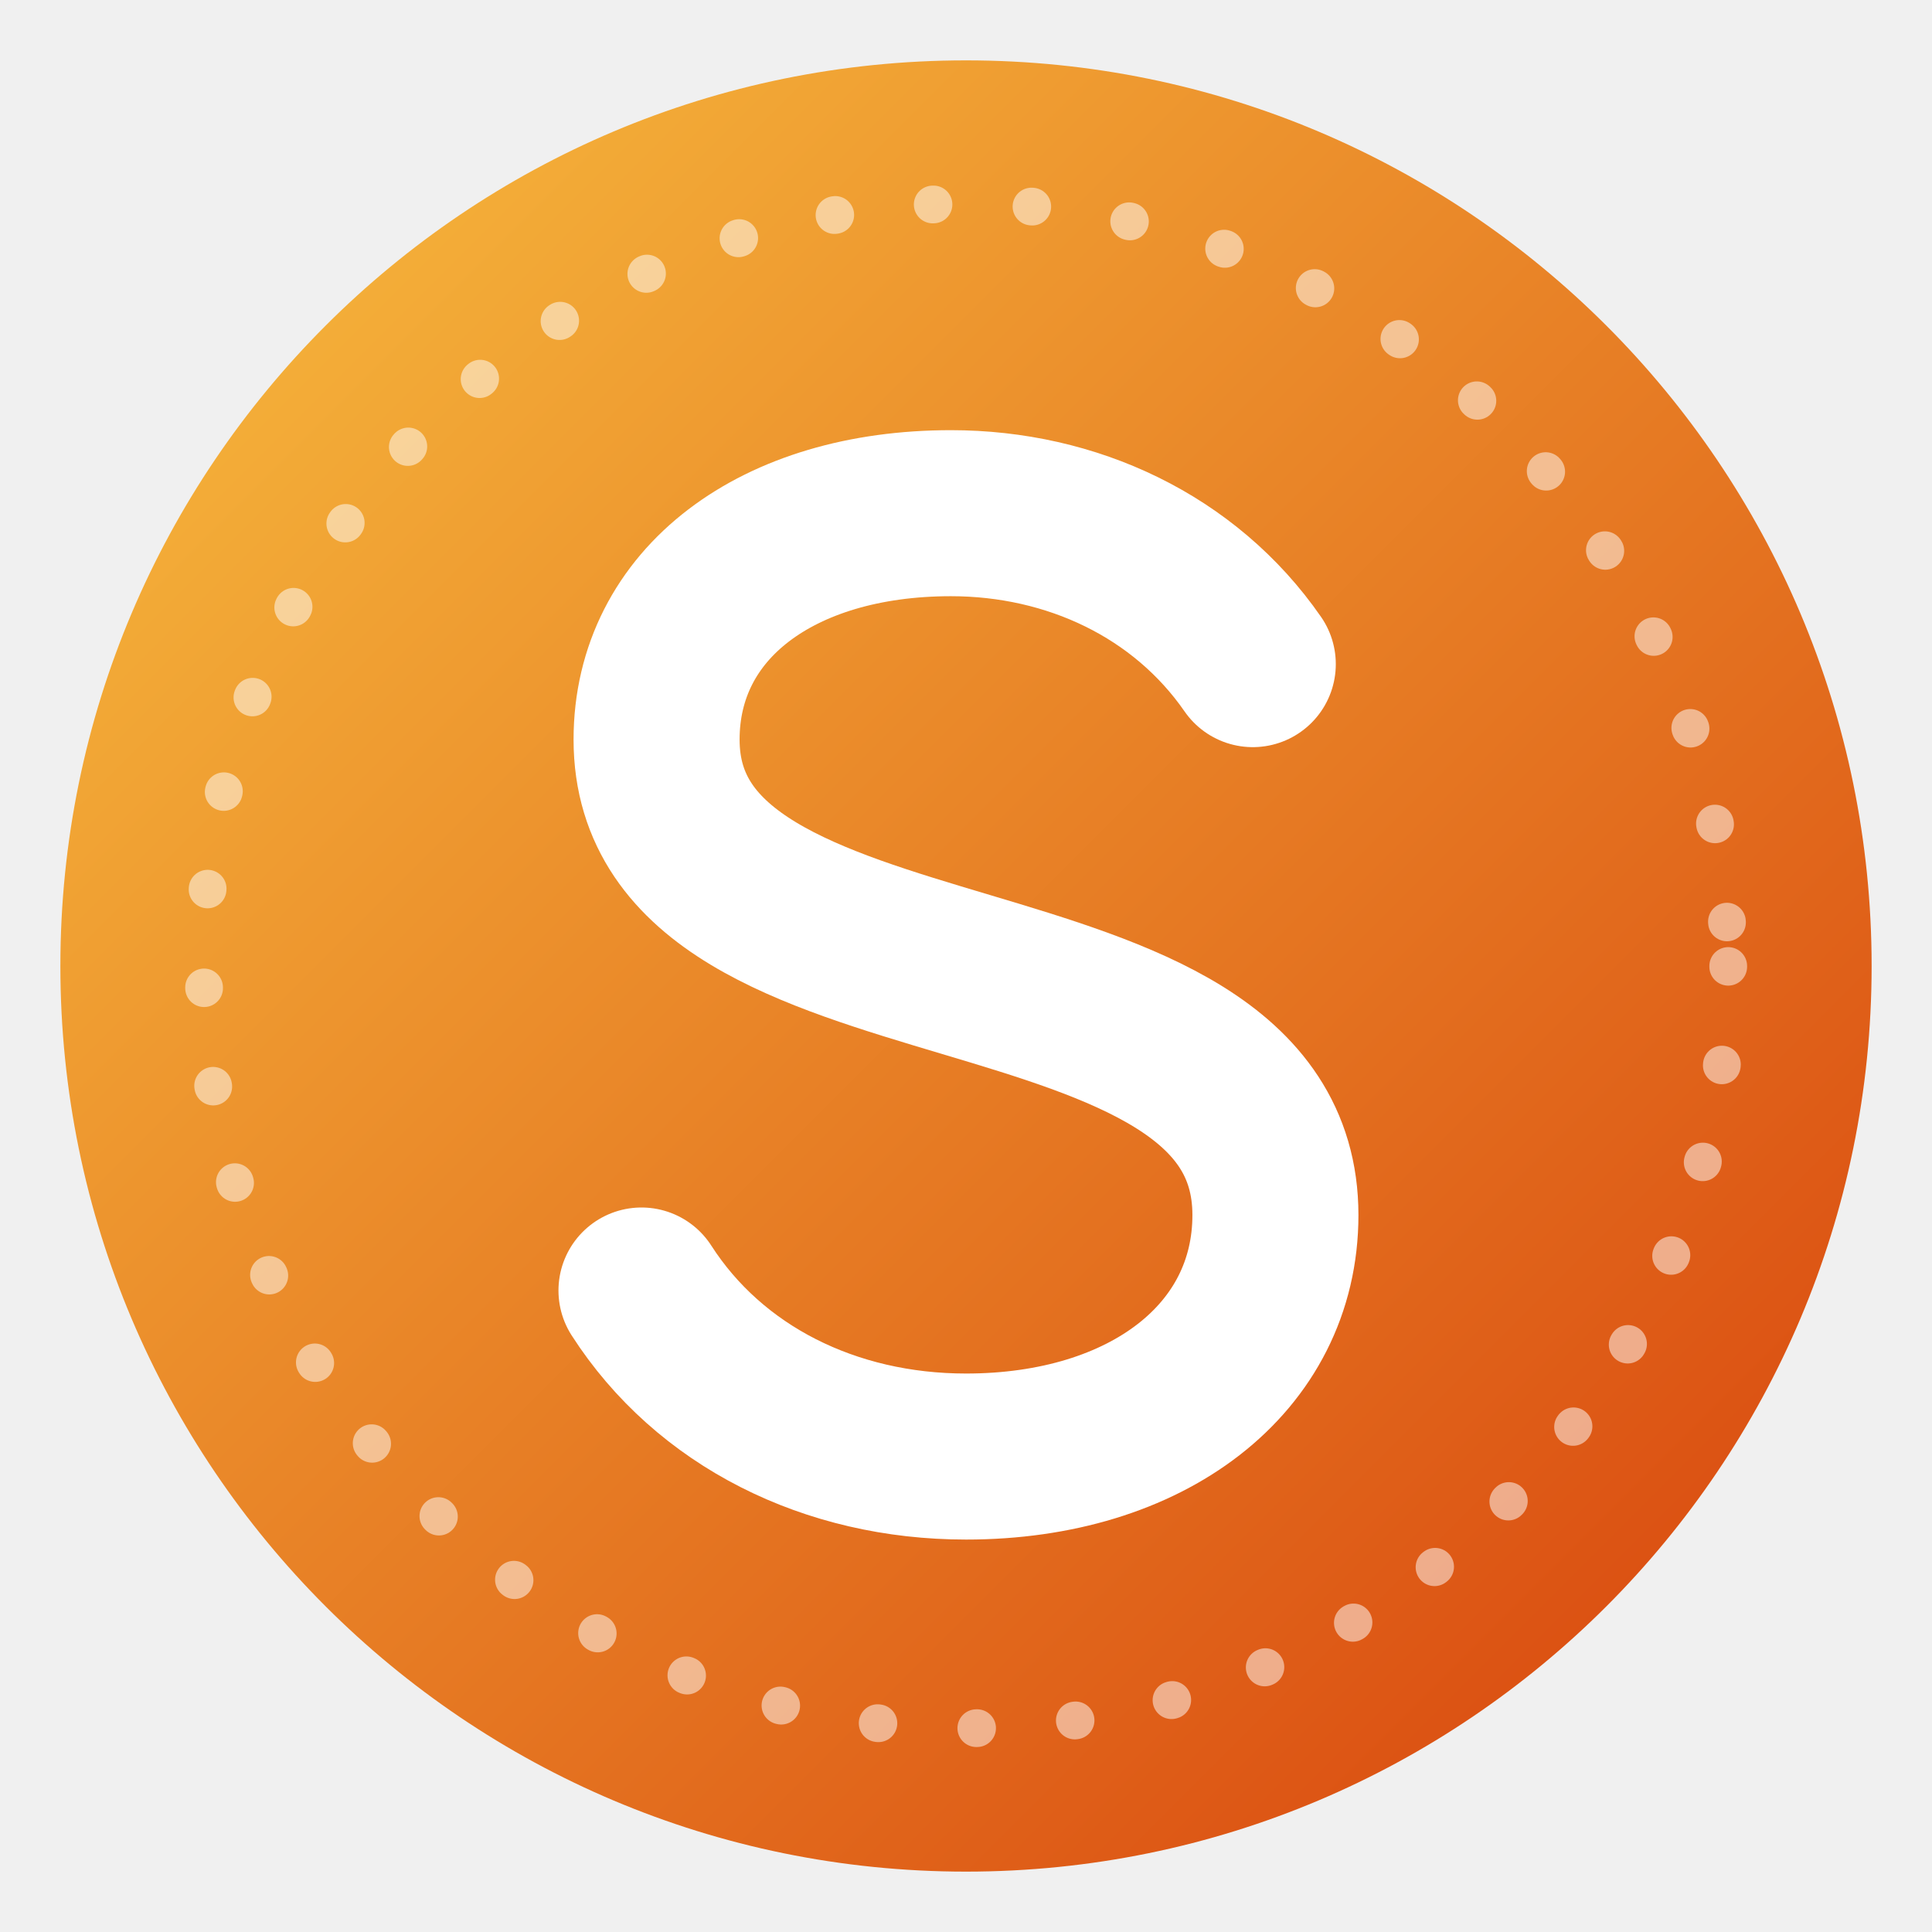
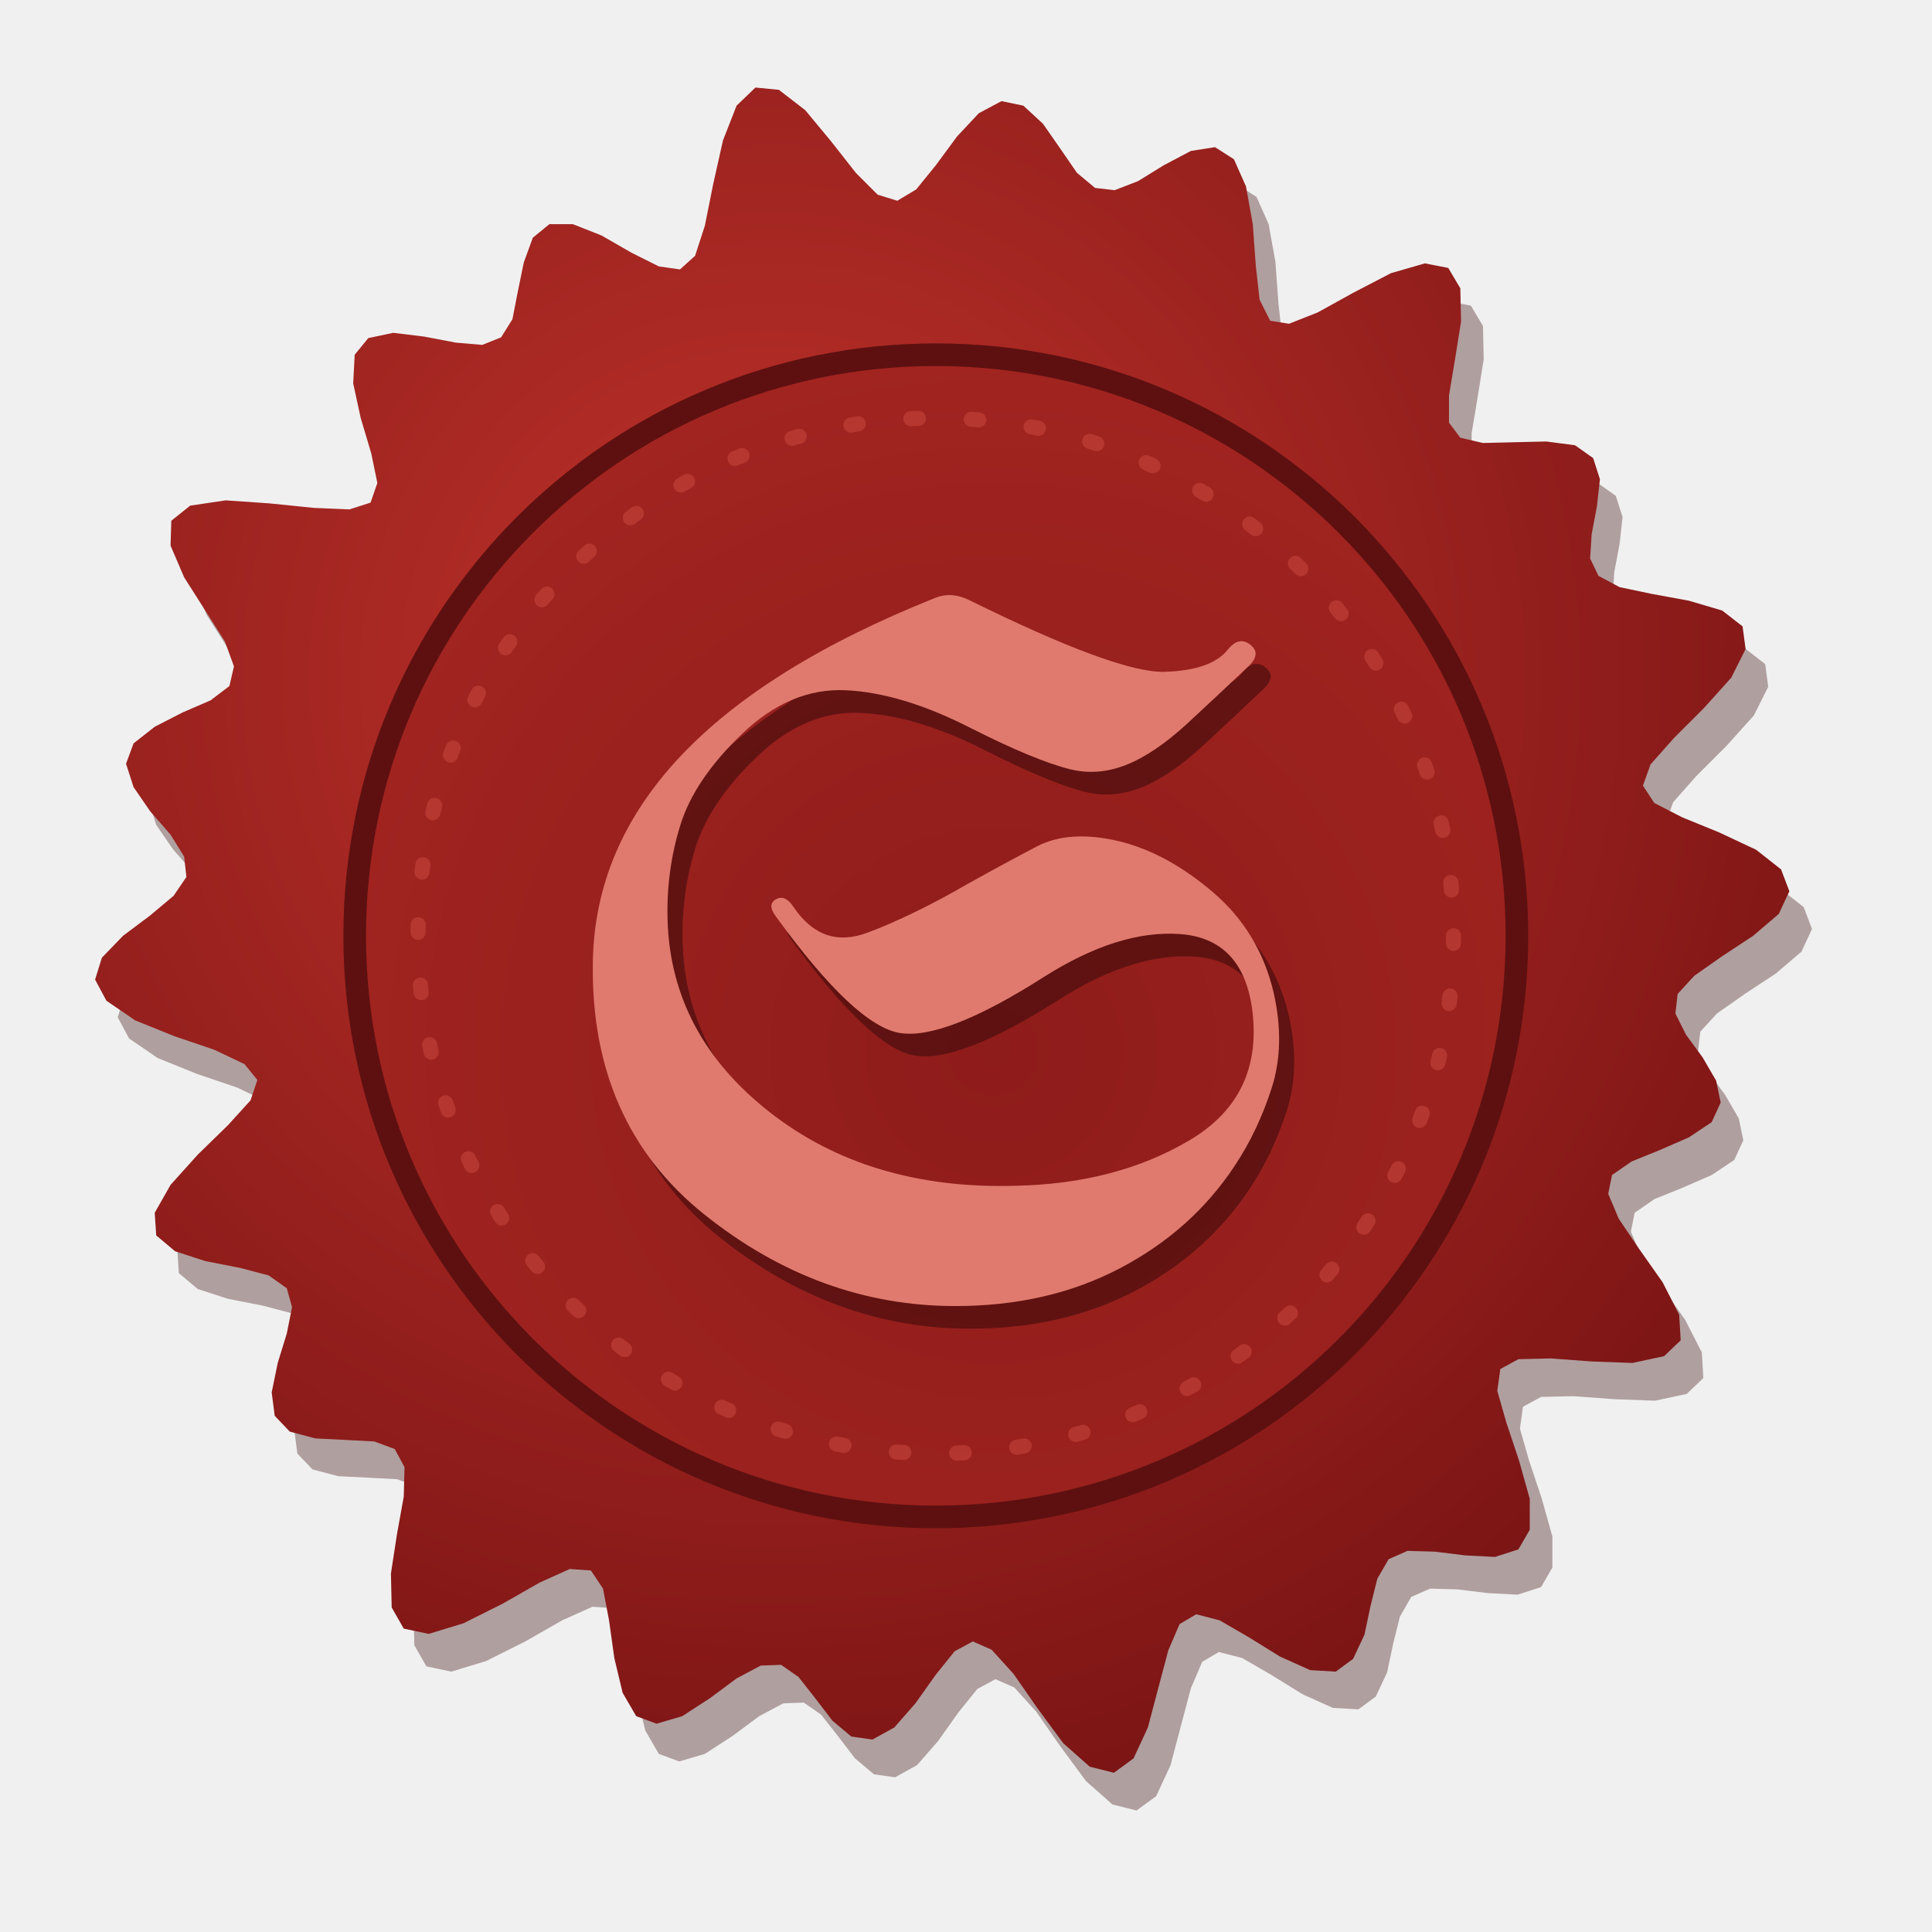
<svg xmlns="http://www.w3.org/2000/svg" viewBox="0 0 256 256" role="img" aria-labelledby="title desc">
  <defs>
-     <linearGradient id="seal" x1="24" y1="24" x2="232" y2="232" gradientUnits="userSpaceOnUse">
-       <stop offset="0" stop-color="#F6B73C" />
-       <stop offset="1" stop-color="#D9480F" />
-     </linearGradient>
+     <radialGradient id="wax" cx="40%" cy="35%" r="70%">
+       <stop offset="0" stop-color="#C0322B" />
+       <stop offset="1" stop-color="#7A1414" />
+     </radialGradient>
+     <radialGradient id="waxIn" cx="55%" cy="60%" r="70%">
+       <stop offset="0" stop-color="#8E1C1A" />
+       <stop offset="1" stop-color="#A42521" />
+     </radialGradient>
  </defs>
  <g>
-     <circle cx="128" cy="128" r="120" fill="url(#seal)" />
-     <circle cx="128" cy="128" r="101" fill="none" stroke="#FFFFFF" stroke-opacity="0.5" stroke-width="5" stroke-linecap="round" stroke-dasharray="0.1 13" />
-     <path d="M166 88c-9-13-24-20-40-20-23 0-39 12-39 30 0 38 82 24 82 63 0 19-17 32-41 32-18 0-34-8-43-22" fill="none" stroke="#FFFFFF" stroke-width="22" stroke-linecap="round" />
+     <path d="M235.3 129.0 L231.2 131.7 L227.5 134.3 L225.3 136.7 L225.0 139.3 L226.4 142.1 L228.6 145.1 L230.4 148.2 L231.0 151.1 L229.8 153.7 L226.8 155.7 L222.9 157.4 L219.2 158.9 L216.6 160.7 L216.1 163.2 L217.5 166.5 L220.2 170.5 L223.3 174.9 L225.5 179.2 L225.7 182.6 L223.5 184.7 L219.3 185.6 L213.9 185.4 L208.5 185.0 L204.2 185.1 L201.8 186.4 L201.4 189.3 L202.6 193.5 L204.3 198.6 L205.7 203.6 L205.7 207.7 L204.2 210.3 L201.1 211.3 L197.2 211.1 L193.1 210.6 L189.5 210.5 L187.0 211.6 L185.5 214.2 L184.6 217.8 L183.8 221.6 L182.3 224.8 L180.0 226.5 L176.6 226.3 L172.6 224.5 L168.4 221.9 L164.6 219.7 L161.5 218.9 L159.3 220.2 L157.8 223.7 L156.5 228.6 L155.1 233.9 L153.2 238.0 L150.6 239.9 L147.4 239.1 L143.9 236.0 L140.5 231.4 L137.3 226.8 L134.4 223.6 L131.9 222.5 L129.5 223.8 L127.0 226.9 L124.3 230.7 L121.5 233.9 L118.6 235.5 L115.8 235.1 L113.3 233.0 L111.0 230.0 L108.8 227.2 L106.5 225.6 L103.8 225.7 L100.6 227.4 L97.1 230.0 L93.4 232.4 L90.0 233.4 L87.3 232.4 L85.5 229.3 L84.4 224.7 L83.7 219.7 L82.9 215.5 L81.3 213.1 L78.5 212.9 L74.5 214.7 L69.6 217.5 L64.4 220.1 L59.8 221.5 L56.5 220.8 L54.9 218.0 L54.8 213.5 L55.6 208.3 L56.5 203.3 L56.6 199.4 L55.3 197.0 L52.6 196.0 L48.8 195.8 L44.8 195.6 L41.4 194.7 L39.4 192.6 L39.0 189.5 L39.8 185.6 L41.0 181.7 L41.7 178.2 L41.0 175.7 L38.6 174.0 L34.8 173.0 L30.2 172.1 L26.2 170.8 L23.7 168.7 L23.5 165.7 L25.6 162.0 L29.2 158.0 L33.2 154.1 L36.2 150.8 L37.1 148.1 L35.4 146.0 L31.4 144.1 L26.1 142.3 L20.9 140.2 L17.1 137.6 L15.6 134.8 L16.5 131.9 L19.3 129.0 L22.9 126.3 L26.0 123.7 L27.7 121.2 L27.4 118.5 L25.6 115.6 L22.9 112.5 L20.7 109.3 L19.7 106.2 L20.7 103.5 L23.5 101.3 L27.2 99.4 L30.9 97.8 L33.4 95.9 L34.0 93.3 L32.8 90.0 L30.2 85.9 L27.4 81.5 L25.6 77.3 L25.7 74.0 L28.2 72.0 L32.9 71.3 L38.7 71.7 L44.6 72.3 L49.3 72.5 L52.1 71.6 L53.0 69.0 L52.2 65.1 L50.8 60.4 L49.8 55.8 L50.0 52.0 L51.8 49.8 L55.1 49.1 L59.2 49.6 L63.4 50.4 L66.9 50.7 L69.4 49.7 L70.9 47.3 L71.6 43.7 L72.4 39.8 L73.6 36.5 L75.8 34.7 L78.9 34.7 L82.7 36.2 L86.7 38.5 L90.3 40.3 L93.1 40.7 L95.1 38.9 L96.4 34.9 L97.5 29.4 L98.8 23.6 L100.6 19.0 L103.1 16.6 L106.2 16.9 L109.7 19.6 L113.1 23.7 L116.4 27.9 L119.3 30.8 L121.9 31.6 L124.4 30.1 L127.0 26.9 L129.8 23.1 L132.7 20.0 L135.7 18.4 L138.6 19.0 L141.2 21.4 L143.5 24.7 L145.7 27.9 L148.1 29.9 L150.7 30.2 L153.8 29.0 L157.2 26.9 L160.8 25.0 L164.0 24.5 L166.5 26.1 L168.1 29.7 L169.0 34.7 L169.4 40.2 L169.9 44.7 L171.3 47.5 L173.8 47.9 L177.6 46.4 L182.3 43.8 L187.3 41.2 L191.8 39.9 L194.9 40.5 L196.5 43.2 L196.6 47.6 L195.8 52.6 L195.0 57.4 L195.0 61.0 L196.5 63.0 L199.5 63.7 L203.6 63.6 L207.9 63.5 L211.7 64.0 L214.1 65.7 L215.0 68.5 L214.6 72.1 L213.9 75.8 L213.7 79.0 L214.8 81.3 L217.6 82.8 L221.9 83.7 L226.8 84.6 L231.2 85.9 L233.9 88.0 L234.3 91.0 L232.4 94.8 L228.8 98.8 L224.8 102.8 L221.7 106.3 L220.7 109.1 L222.2 111.4 L225.9 113.3 L230.8 115.3 L235.7 117.6 L239.0 120.2 L240.1 123.1 L238.7 126.1 Z" fill="#3A0A0A" opacity="0.35" />
+     <path d="M232.3 124.0 L228.2 126.7 L224.5 129.3 L222.3 131.7 L222.0 134.3 L223.4 137.1 L225.6 140.1 L227.4 143.2 L228.0 146.1 L226.8 148.7 L223.8 150.7 L219.9 152.4 L216.2 153.9 L213.6 155.7 L213.1 158.2 L214.5 161.5 L217.2 165.5 L220.3 169.9 L222.5 174.2 L222.7 177.6 L220.5 179.7 L216.3 180.6 L210.9 180.4 L205.5 180.0 L201.2 180.1 L198.8 181.4 L198.4 184.3 L199.6 188.5 L201.3 193.6 L202.7 198.6 L202.7 202.7 L201.2 205.3 L198.1 206.3 L194.2 206.1 L190.1 205.6 L186.5 205.5 L184.0 206.6 L182.5 209.2 L181.6 212.8 L180.8 216.6 L179.3 219.8 L177.0 221.5 L173.6 221.3 L169.6 219.5 L165.4 216.9 L161.6 214.7 L158.5 213.9 L156.3 215.2 L154.8 218.7 L153.5 223.6 L152.1 228.9 L150.2 233.0 L147.6 234.9 L144.4 234.1 L140.9 231.0 L137.5 226.4 L134.3 221.8 L131.4 218.6 L128.9 217.5 L126.5 218.8 L124.0 221.9 L121.3 225.7 L118.5 228.9 L115.6 230.5 L112.8 230.1 L110.3 228.0 L108.0 225.0 L105.8 222.2 L103.5 220.6 L100.8 220.7 L97.6 222.4 L94.1 225.0 L90.4 227.4 L87.0 228.4 L84.3 227.4 L82.5 224.3 L81.4 219.7 L80.7 214.7 L79.9 210.5 L78.3 208.1 L75.5 207.9 L71.5 209.7 L66.6 212.5 L61.4 215.1 L56.8 216.5 L53.5 215.8 L51.9 213.0 L51.8 208.5 L52.6 203.3 L53.5 198.3 L53.6 194.4 L52.3 192.0 L49.6 191.0 L45.8 190.8 L41.8 190.6 L38.4 189.7 L36.4 187.6 L36.0 184.5 L36.8 180.6 L38.0 176.7 L38.7 173.2 L38.0 170.7 L35.6 169.0 L31.8 168.0 L27.2 167.1 L23.2 165.8 L20.7 163.7 L20.5 160.7 L22.6 157.0 L26.2 153.0 L30.2 149.1 L33.2 145.8 L34.1 143.1 L32.4 141.0 L28.4 139.1 L23.1 137.3 L17.9 135.2 L14.1 132.6 L12.6 129.8 L13.5 126.9 L16.3 124.0 L19.9 121.3 L23.0 118.7 L24.7 116.2 L24.4 113.5 L22.6 110.6 L19.9 107.5 L17.7 104.3 L16.7 101.2 L17.7 98.5 L20.5 96.3 L24.2 94.4 L27.9 92.8 L30.4 90.9 L31.0 88.3 L29.8 85.0 L27.2 80.9 L24.4 76.5 L22.6 72.3 L22.7 69.0 L25.2 67.0 L29.9 66.3 L35.7 66.7 L41.6 67.3 L46.3 67.5 L49.1 66.6 L50.0 64.0 L49.2 60.1 L47.8 55.4 L46.8 50.8 L47.0 47.0 L48.8 44.8 L52.1 44.1 L56.2 44.6 L60.4 45.4 L63.9 45.7 L66.4 44.7 L67.9 42.3 L68.6 38.7 L69.4 34.8 L70.6 31.5 L72.8 29.7 L75.9 29.7 L79.7 31.2 L83.7 33.5 L87.3 35.3 L90.1 35.7 L92.1 33.9 L93.4 29.9 L94.5 24.4 L95.8 18.6 L97.6 14.0 L100.1 11.6 L103.2 11.9 L106.7 14.6 L110.1 18.7 L113.4 22.9 L116.3 25.8 L118.9 26.6 L121.4 25.1 L124.0 21.9 L126.8 18.1 L129.7 15.0 L132.7 13.4 L135.6 14.0 L138.2 16.4 L140.5 19.7 L142.7 22.9 L145.1 24.9 L147.7 25.2 L150.8 24.0 L154.2 21.9 L157.8 20.0 L161.0 19.5 L163.5 21.1 L165.1 24.7 L166.0 29.7 L166.4 35.2 L166.9 39.7 L168.3 42.5 L170.8 42.9 L174.6 41.4 L179.3 38.8 L184.3 36.2 L188.8 34.9 L191.9 35.5 L193.5 38.2 L193.6 42.6 L192.8 47.6 L192.0 52.4 L192.0 56.0 L193.5 58.0 L196.5 58.7 L200.6 58.6 L204.9 58.5 L208.7 59.0 L211.1 60.7 L212.0 63.5 L211.6 67.1 L210.9 70.8 L210.7 74.0 L211.8 76.3 L214.6 77.8 L218.9 78.7 L223.8 79.6 L228.2 80.9 L230.9 83.0 L231.3 86.0 L229.4 89.8 L225.8 93.8 L221.8 97.8 L218.7 101.3 L217.7 104.1 L219.2 106.4 L222.9 108.3 L227.8 110.3 L232.7 112.6 L236.0 115.2 L237.1 118.1 L235.7 121.1 Z" fill="url(#wax)" />
+     <circle cx="124" cy="124" r="77.0" fill="url(#waxIn)" stroke="#5E1010" stroke-width="3" />
+     <circle cx="124" cy="124" r="68.6" fill="none" stroke="#C9483F" stroke-opacity="0.55" stroke-width="2" stroke-dasharray="1 7" stroke-linecap="round" />
+     <path d="M87.725 -85.566Q89.185 -87.344 90.676 -86.169Q92.168 -84.995 90.454 -83.345Q85.63 -78.774 82.424 -75.823Q79.219 -72.871 76.489 -71.348Q71.538 -68.491 66.809 -69.666Q62.08 -70.84 53.447 -75.22Q44.434 -79.79 37.07 -80.139Q29.707 -80.488 23.296 -74.331Q17.012 -68.301 15.139 -62.239Q13.267 -56.177 13.457 -49.702Q13.901 -34.468 27.009 -24.216Q40.117 -13.965 59.414 -14.473Q72.935 -14.727 82.71 -20.566Q92.485 -26.406 90.898 -38.022Q89.565 -47.227 81.377 -47.83Q73.188 -48.433 63.223 -42.085Q50.146 -33.77 44.243 -34.722Q38.34 -35.674 27.866 -50.083Q26.597 -51.733 27.803 -52.432Q29.009 -53.13 30.151 -51.416Q33.96 -45.767 39.958 -48.02Q45.957 -50.273 53.193 -54.463Q58.081 -57.192 62.397 -59.446Q66.714 -61.699 73.379 -60.112Q79.727 -58.525 85.789 -53.32Q91.851 -48.115 93.755 -40.117Q95.342 -33.135 93.501 -27.422Q91.66 -21.709 88.613 -17.139Q82.964 -8.569 73.411 -3.555Q63.857 1.46 51.606 1.46Q33.516 1.46 18.345 -10.664Q3.174 -22.788 3.555 -44.18Q4.062 -74.458 48.877 -92.358Q51.035 -93.247 53.384 -92.104Q73.062 -82.393 79.314 -82.583Q85.566 -82.773 87.725 -85.566Z" transform="translate(77.0 174.6)" fill="#4A0D0D" opacity="0.7" />
+     <path d="M87.725 -85.566Q89.185 -87.344 90.676 -86.169Q92.168 -84.995 90.454 -83.345Q85.63 -78.774 82.424 -75.823Q79.219 -72.871 76.489 -71.348Q71.538 -68.491 66.809 -69.666Q62.08 -70.84 53.447 -75.22Q44.434 -79.79 37.07 -80.139Q29.707 -80.488 23.296 -74.331Q17.012 -68.301 15.139 -62.239Q13.267 -56.177 13.457 -49.702Q13.901 -34.468 27.009 -24.216Q40.117 -13.965 59.414 -14.473Q72.935 -14.727 82.71 -20.566Q92.485 -26.406 90.898 -38.022Q89.565 -47.227 81.377 -47.83Q73.188 -48.433 63.223 -42.085Q50.146 -33.77 44.243 -34.722Q38.34 -35.674 27.866 -50.083Q26.597 -51.733 27.803 -52.432Q29.009 -53.13 30.151 -51.416Q33.96 -45.767 39.958 -48.02Q45.957 -50.273 53.193 -54.463Q58.081 -57.192 62.397 -59.446Q66.714 -61.699 73.379 -60.112Q79.727 -58.525 85.789 -53.32Q91.851 -48.115 93.755 -40.117Q95.342 -33.135 93.501 -27.422Q91.66 -21.709 88.613 -17.139Q82.964 -8.569 73.411 -3.555Q63.857 1.46 51.606 1.46Q33.516 1.46 18.345 -10.664Q3.174 -22.788 3.555 -44.18Q4.062 -74.458 48.877 -92.358Q51.035 -93.247 53.384 -92.104Q73.062 -82.393 79.314 -82.583Q85.566 -82.773 87.725 -85.566Z" transform="translate(75.0 171.6)" fill="#E07A6E" />
  </g>
</svg>
